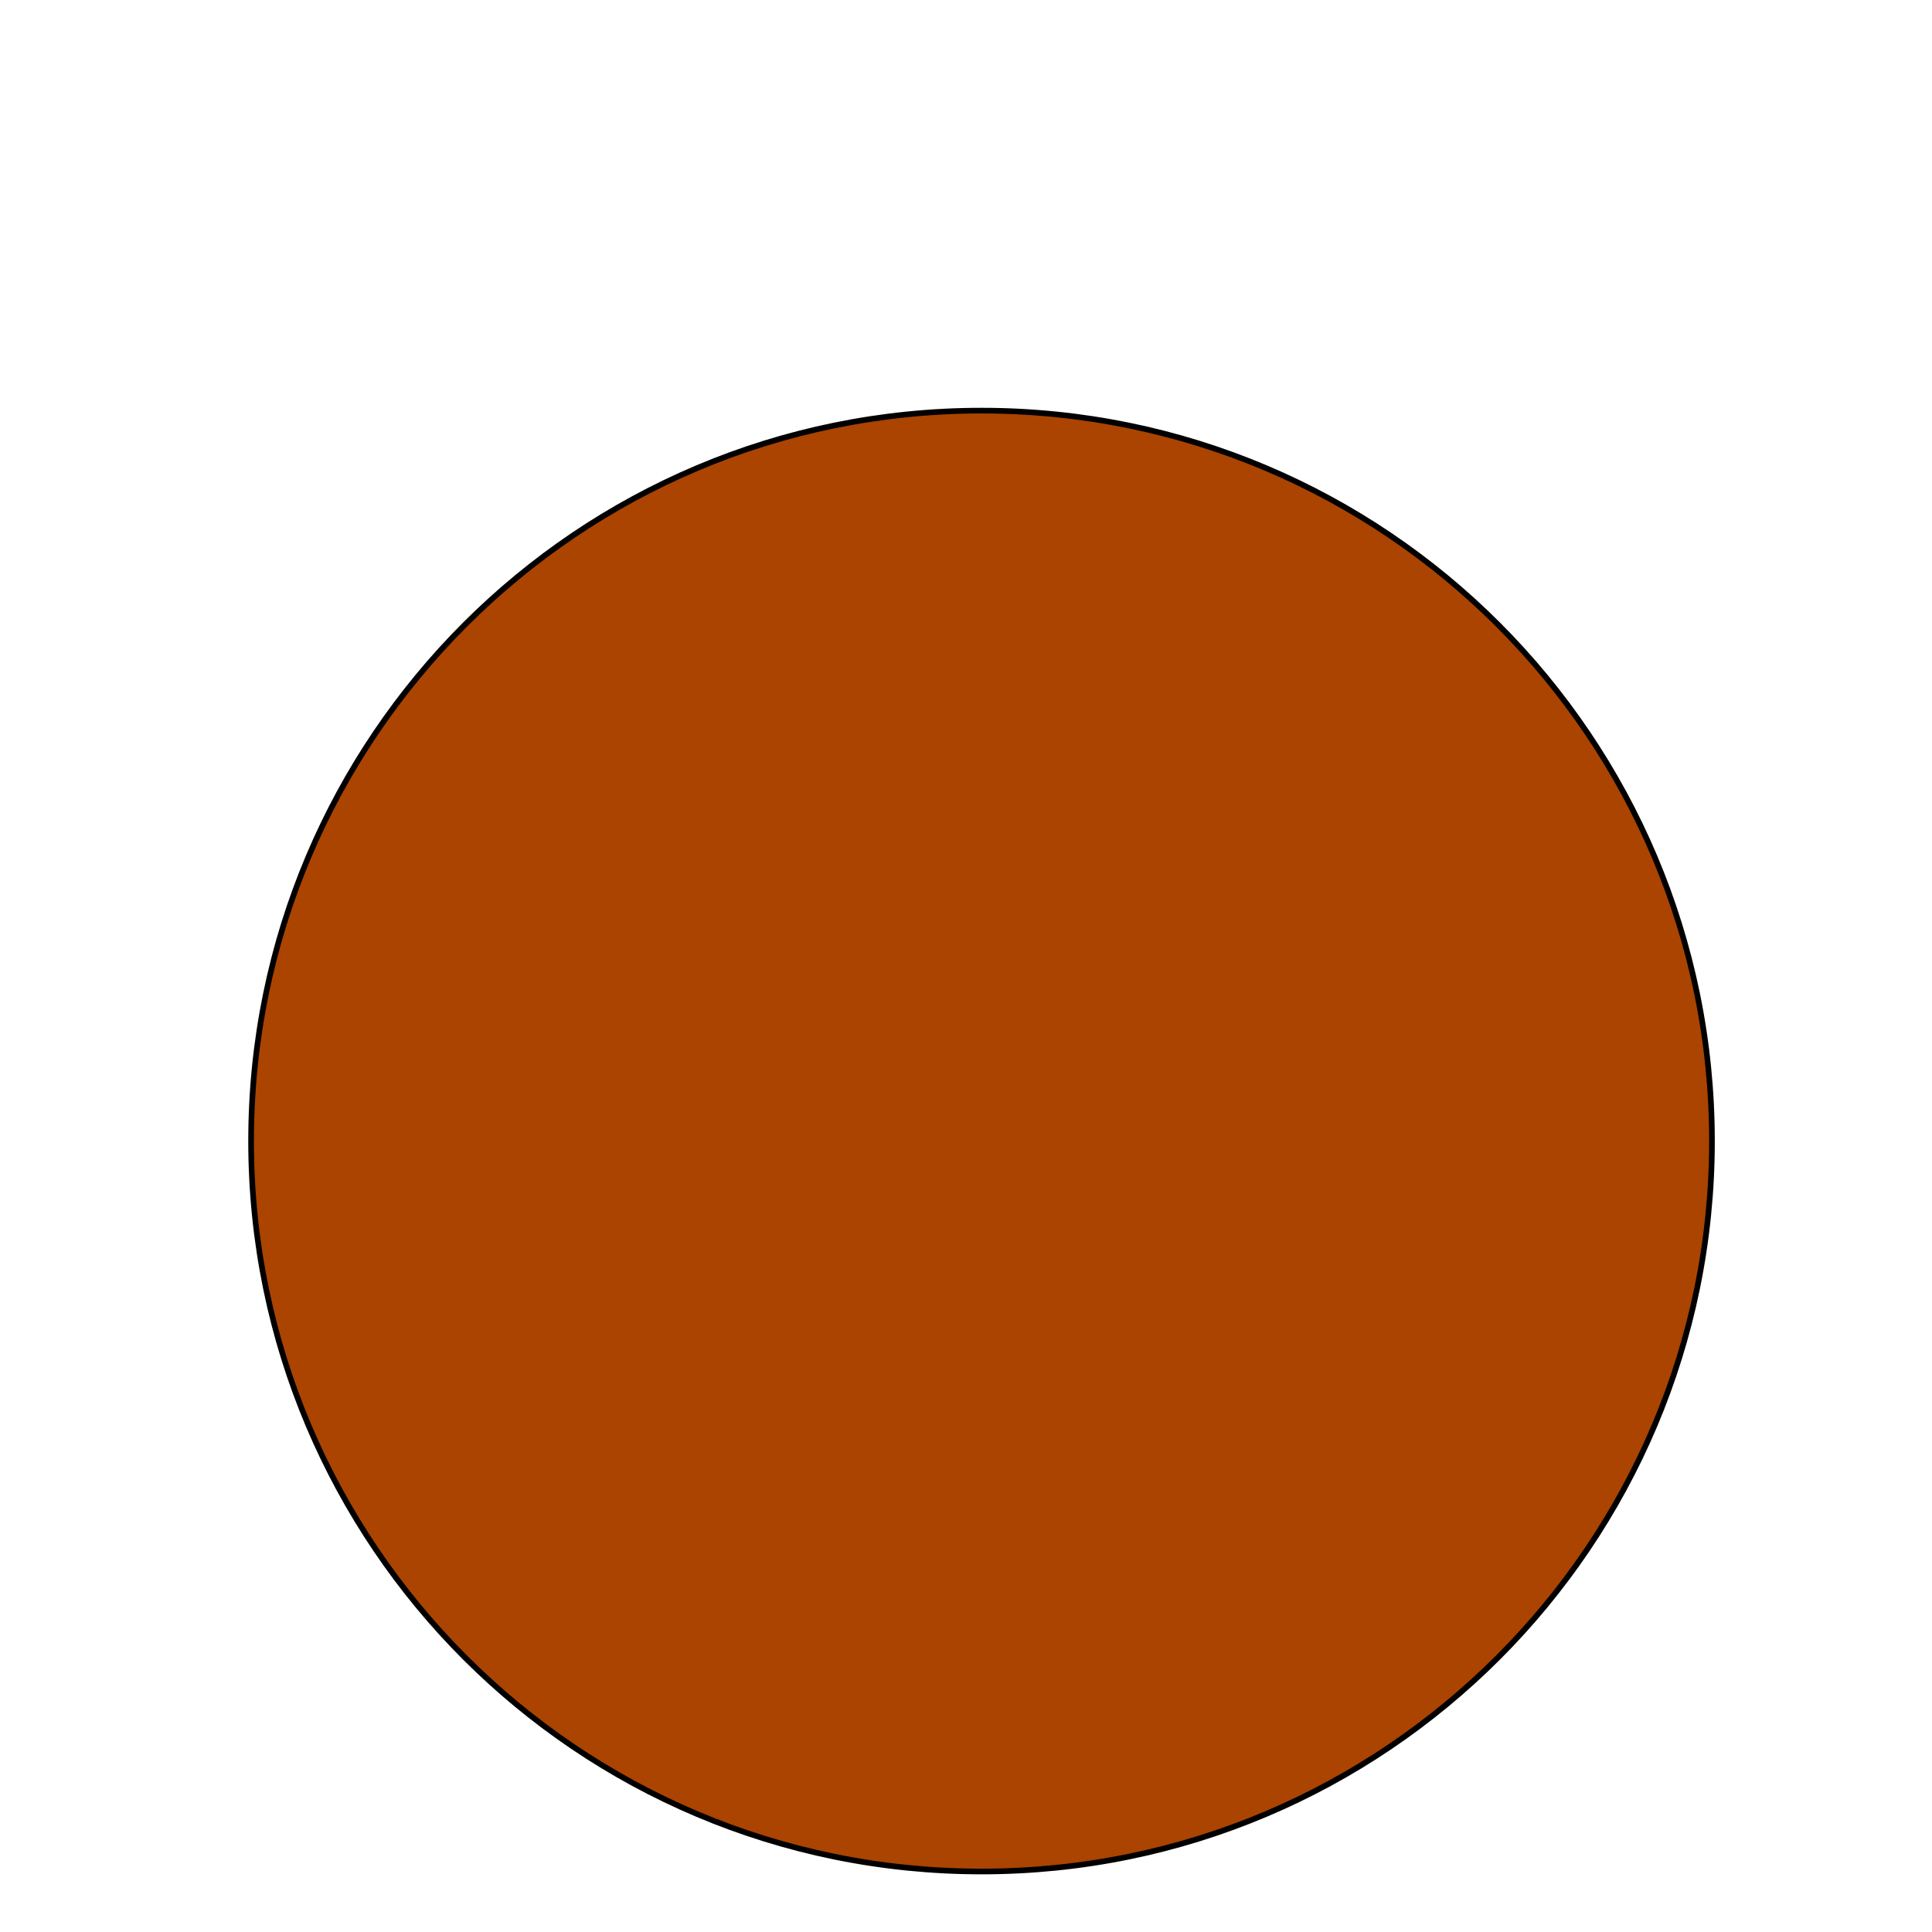
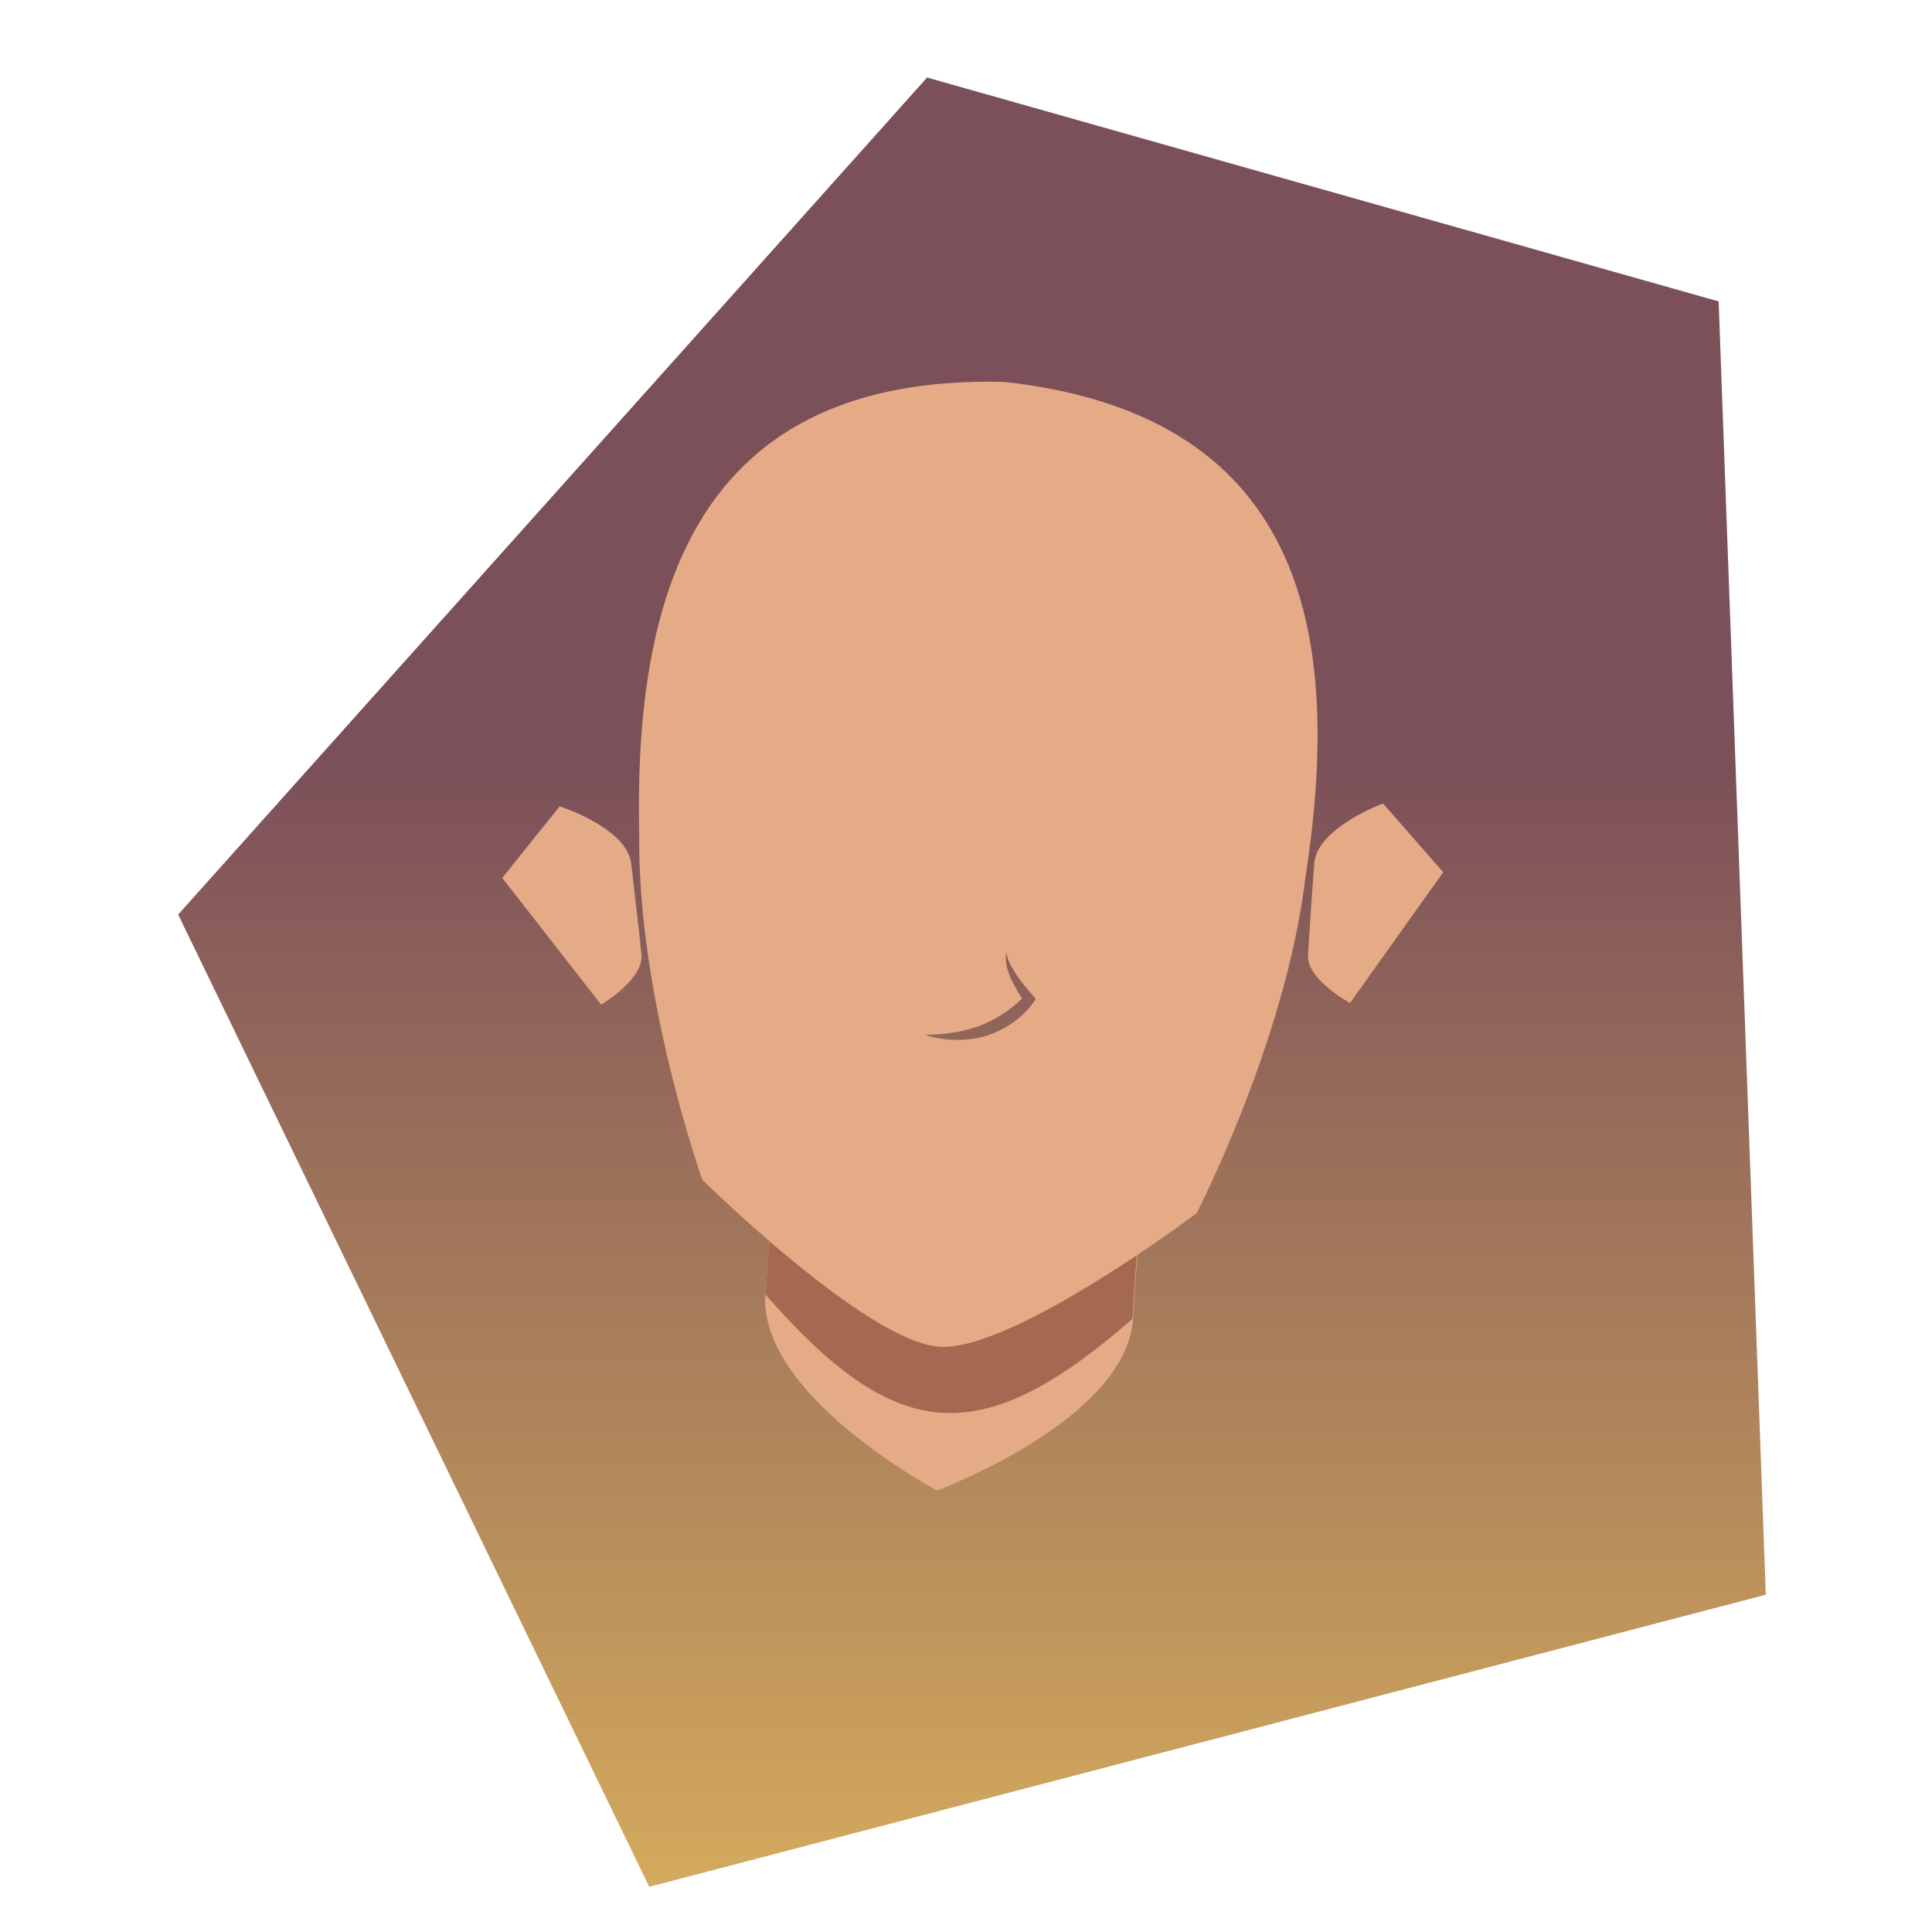
- <svg xmlns="http://www.w3.org/2000/svg" width="1024" height="1024" viewBox="0 0 270.933 270.933" version="1.1" id="svg8">
-   <defs id="defs2" />
-   <g id="layer1" transform="translate(0,-26.06665)">
-     <circle style="opacity:1;vector-effect:none;fill:#aa4400;fill-opacity:1;fill-rule:evenodd;stroke:#000000;stroke-width:0.794;stroke-linecap:butt;stroke-linejoin:miter;stroke-miterlimit:5.344;stroke-dasharray:none;stroke-dashoffset:0;stroke-opacity:1" id="path815" cx="137.644" cy="186.083" r="102.432" />
-   </g>
+ <svg xmlns="http://www.w3.org/2000/svg" version="1.1" id="Layer_1" x="0px" y="0px" viewBox="0 0 340 340" style="enable-background:new 0 0 340 340;" xml:space="preserve">
+   <defs id="defs968">
+     <linearGradient id="SVGID_1_-0" gradientUnits="userSpaceOnUse" x1="170" y1="335.72" x2="170" y2="130.003">
+       <stop offset="0" style="stop-color:#D8AE5D" id="stop1034" />
+       <stop offset="1" style="stop-color:#7C5059" id="stop1036" />
+     </linearGradient>
+   </defs>
+   <style type="text/css" id="style938">
+ 	.st0{fill:url(#SVGID_1_);}
+ 	.st1{fill:none;stroke:#221F1F;stroke-width:2.03;stroke-miterlimit:10;}
+ 	.st2{fill:#F4D4B8;}
+ 	.st3{fill:#E5AB86;}
+ 	.st4{fill:none;stroke:#221F1F;stroke-width:1.7;stroke-miterlimit:10;}
+ </style>
+   <linearGradient id="SVGID_1_" gradientUnits="userSpaceOnUse" x1="175.45" y1="13.652" x2="175.45" y2="208.066" gradientTransform="matrix(1,0,0,-1,0,342)">
+     <stop offset="0" style="stop-color:#9C4A8C" id="stop940" />
+     <stop offset="1" style="stop-color:#78270E" id="stop942" />
+   </linearGradient>
+   <polygon class="st0" points="301.4,47.8 309.7,275.4 113.2,326.8 30.3,155.7 162.1,8.4 " id="polygon1039" style="fill:url(#SVGID_1_-0)" transform="translate(1.052025,5.244009)" />
+   <path class="st2" d="m 111.088,152 c -0.7,-6.3 -12.6,-10.1 -12.6,-10.1 l -10.1,12.6 17.4,22.3 c 0,0 7.5,-4.4 7.1,-8.8 -0.3,-3.2 -1.4,-12.4 -1.8,-16 z" id="path1053" style="fill:#e5ab86" />
+   <path class="st2" d="m 231.288,152 c 0.4,-6.3 12.1,-10.6 12.1,-10.6 l 10.6,12.1 -16.4,23 c 0,0 -7.7,-4.1 -7.4,-8.5 0.2,-3.1 0.8,-12.3 1.1,-16 z" id="path1055" style="fill:#e5ab86" />
+   <path class="st2" d="m 135.588,215 c -0.1,2.2 -0.7,10.6 -0.9,12.8 -1.2,17.8 30.2,34.5 30.2,34.5 0,0 33.3,-12.3 34.5,-30.2 0.1,-2.2 0.7,-10.6 0.9,-12.8 z" id="path1043" style="fill:#e5ab86" />
+   <path class="st3" d="m 135.588,215 c -0.1,2.2 -0.7,10.6 -0.9,12.8 22.7,25.9 37.4,28.1 64.6,4.3 0.1,-2.2 0.7,-10.6 0.9,-12.8 z" id="path1045" style="fill:#a56951" />
+   <path class="st2" d="m 176.688,67.2 c -54.8,-1.3 -65.1,38 -64.2,79.7 -0.3,28.7 11.1,60.7 11.1,60.7 0,0 28.8,28.5 41.7,29.4 12.9,0.9 45.3,-23.5 45.3,-23.5 0,0 15.6,-30.2 19.1,-58.7 6.4,-41.2 1.5,-81.6 -53,-87.6 z m 5.2,109.2 c -2.2,3 -5.3,5 -8.7,6 -3.5,0.9 -7.2,0.8 -10.4,-0.3 1.7,0 3.4,-0.1 5,-0.4 1.6,-0.2 3.2,-0.7 4.7,-1.2 2.8,-1.1 5.4,-2.8 7.4,-4.8 -0.8,-1.1 -1.4,-2.3 -2,-3.5 -0.6,-1.4 -1.1,-3.1 -0.8,-4.6 0.2,1.5 1.1,2.8 1.9,4.1 0.8,1.2 1.8,2.4 2.8,3.5 l 0.5,0.6 z" id="path1057" style="fill:#e5ab86" />
+   <path class="st1" d="M 175.188,158" id="path947" style="fill:none;stroke:#221f1f;stroke-width:2.03;stroke-miterlimit:10" />
+   <path class="st4" d="M 170.588,153.1" id="path953" style="fill:none;stroke:#221f1f;stroke-width:1.7;stroke-miterlimit:10" />
+   <path class="st1" d="M 155.288,133.3" id="path955" style="fill:none;stroke:#221f1f;stroke-width:2.03;stroke-miterlimit:10" />
+   <path class="st4" d="M 169.588,153.1" id="path957" style="fill:none;stroke:#221f1f;stroke-width:1.7;stroke-miterlimit:10" />
+   <path class="st1" d="M 175.188,158" id="path1041" style="fill:none;stroke:#221f1f;stroke-width:2.03;stroke-miterlimit:10" />
+   <path class="st4" d="M 170.588,153.1" id="path1047" style="fill:none;stroke:#221f1f;stroke-width:1.7;stroke-miterlimit:10" />
+   <path class="st1" d="M 155.288,133.3" id="path1049" style="fill:none;stroke:#221f1f;stroke-width:2.03;stroke-miterlimit:10" />
+   <path class="st4" d="M 169.588,153.1" id="path1051" style="fill:none;stroke:#221f1f;stroke-width:1.7;stroke-miterlimit:10" />
</svg>
